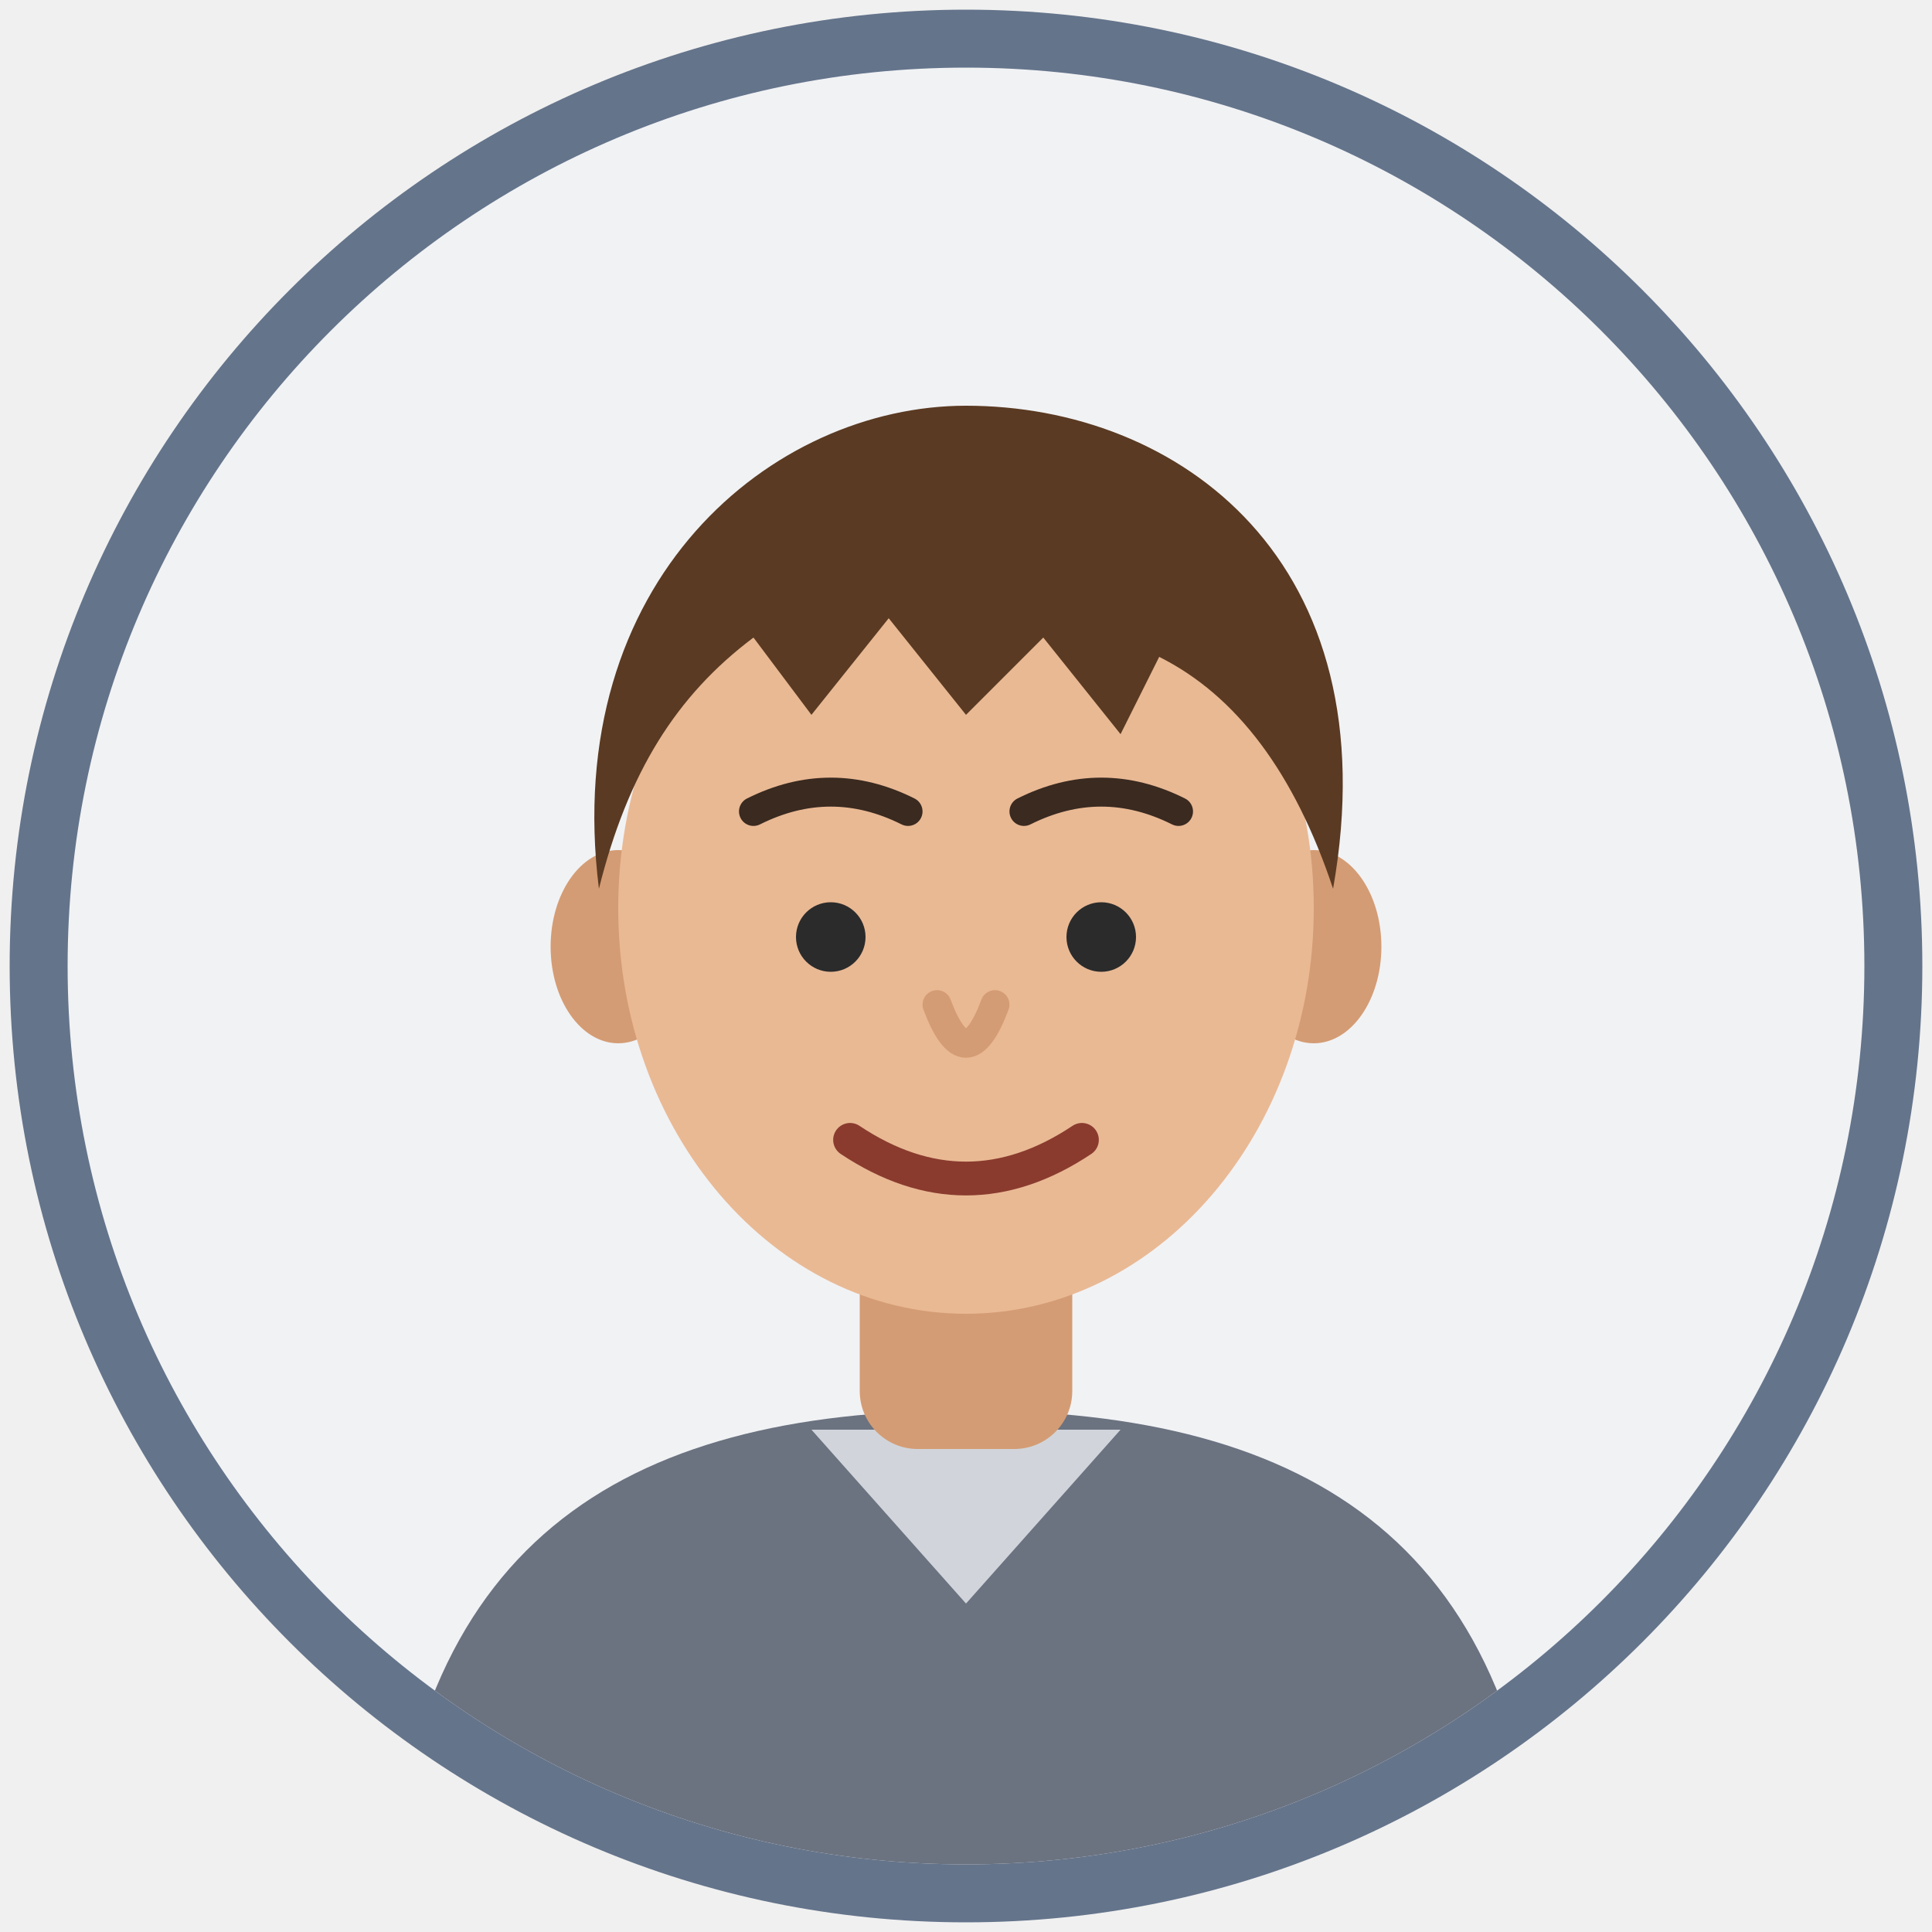
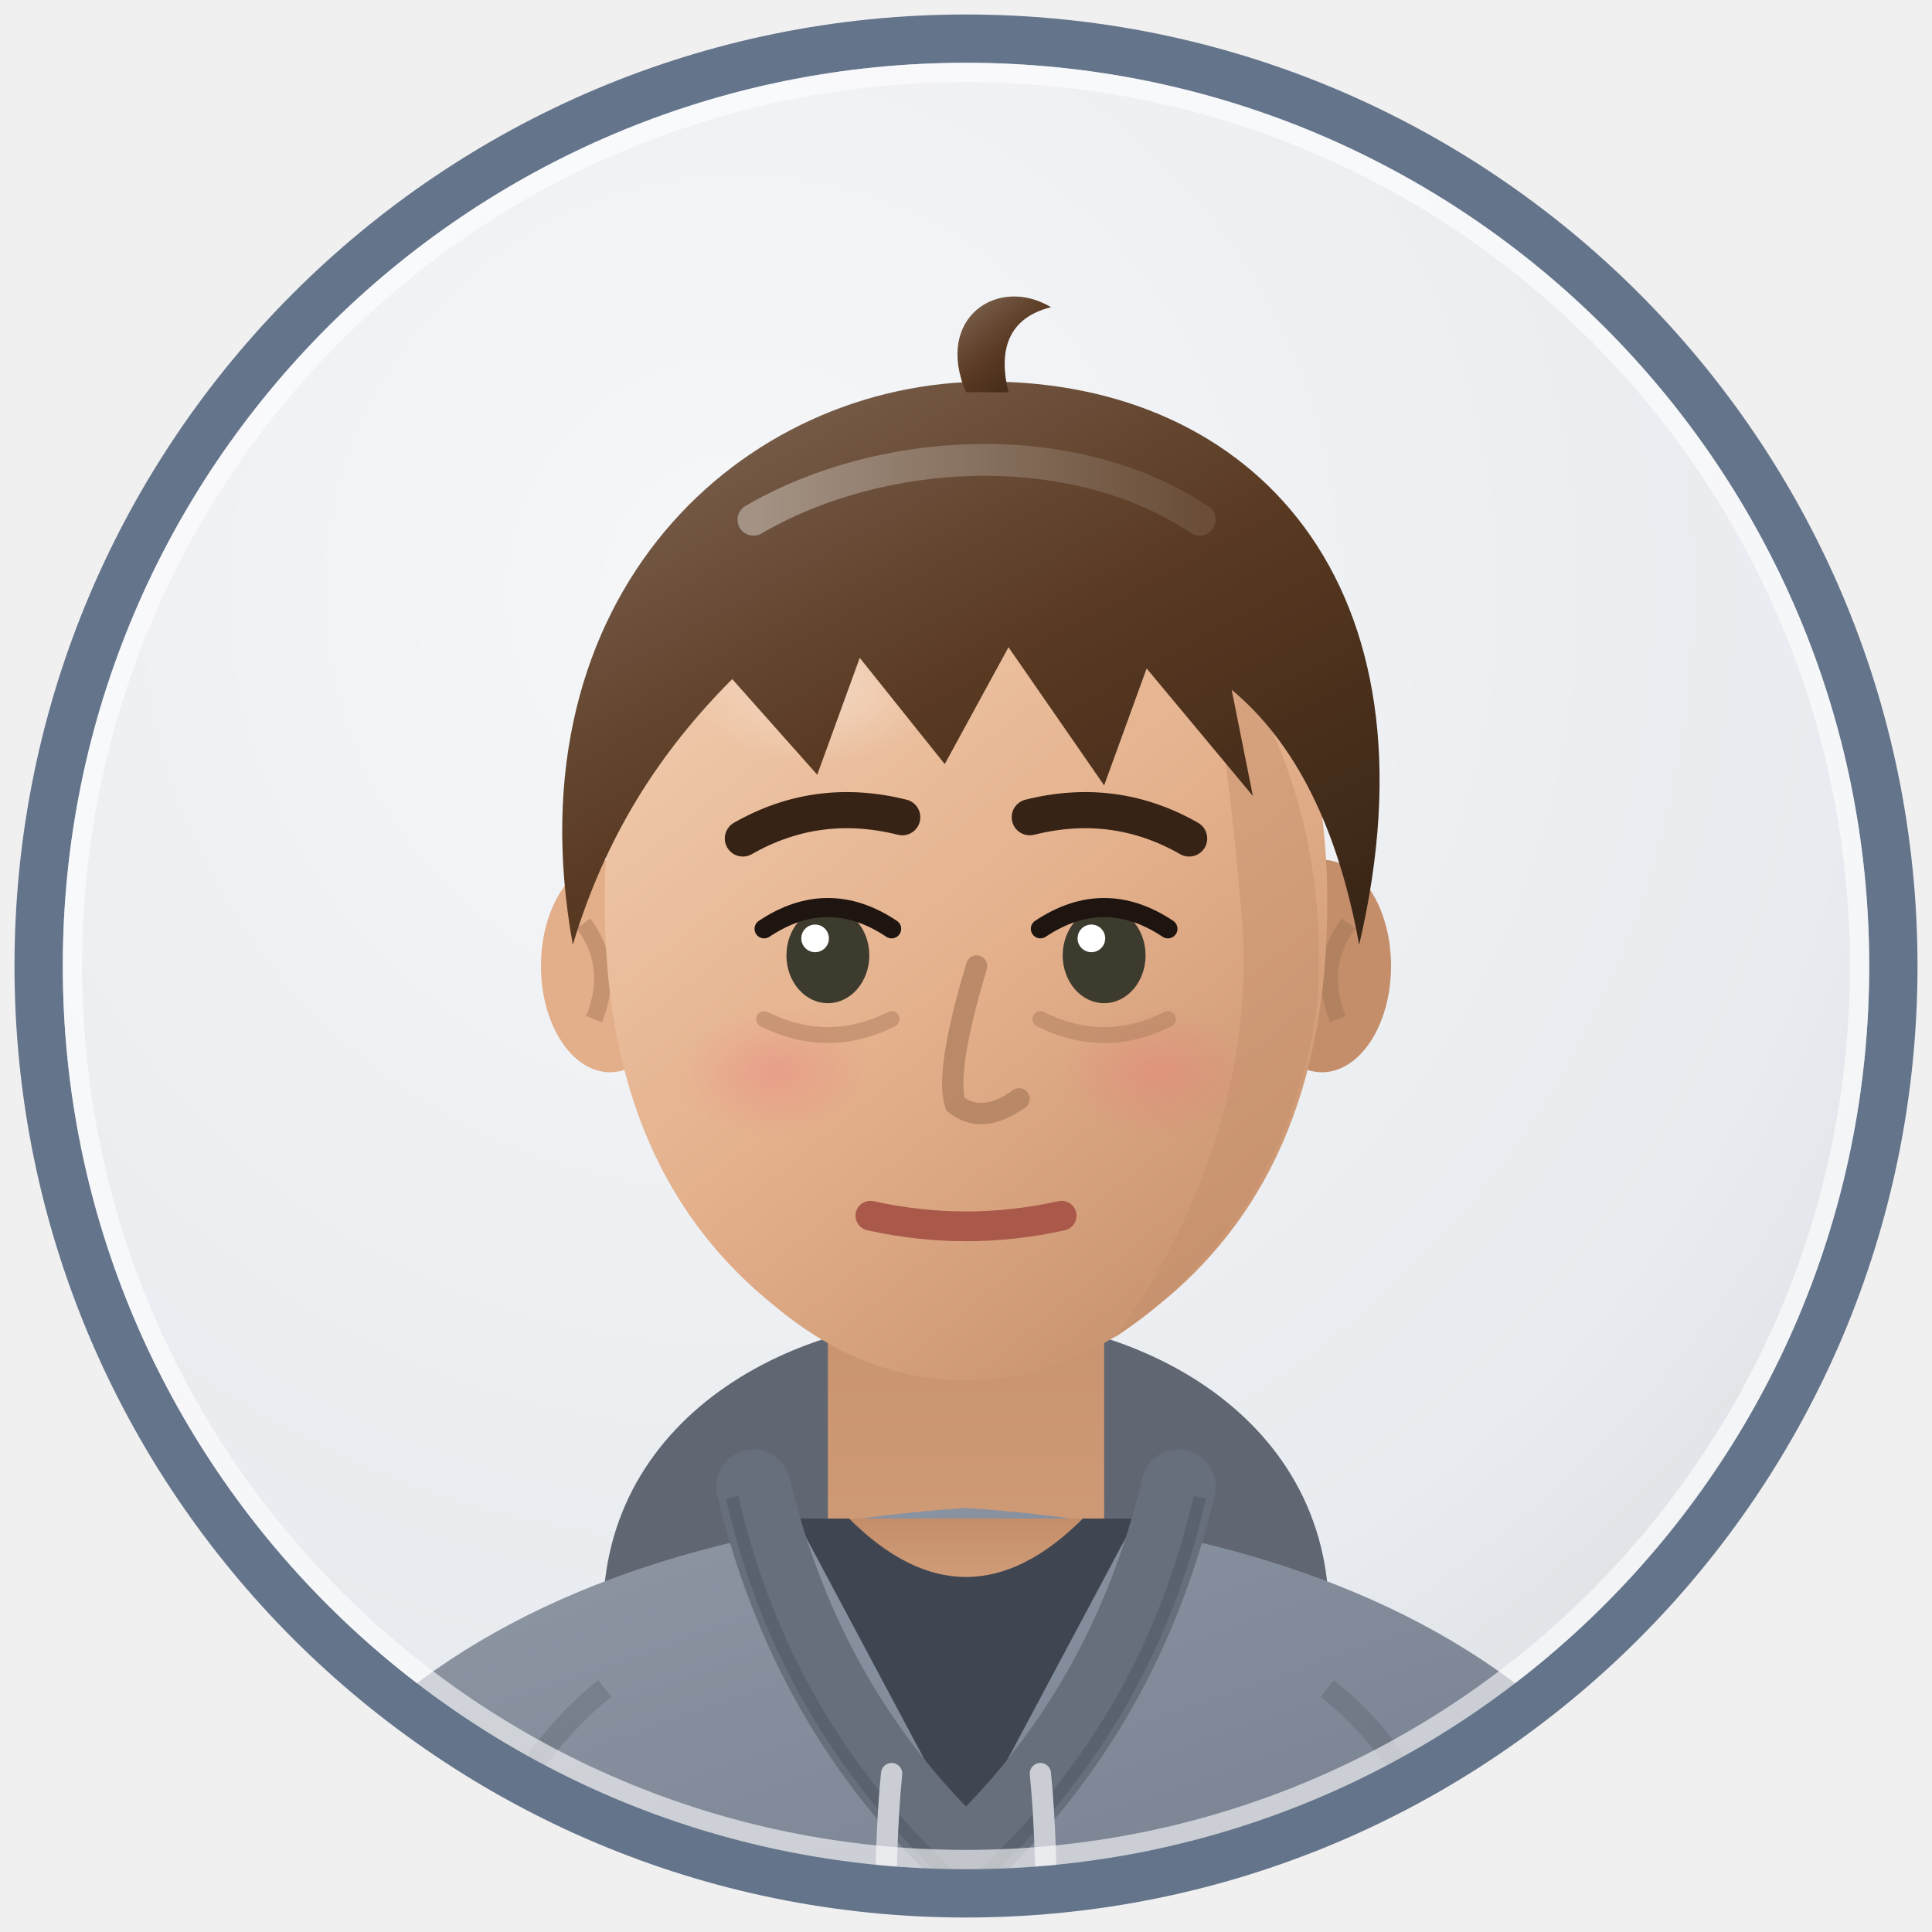
- <svg xmlns="http://www.w3.org/2000/svg" viewBox="0 0 200 200" role="img">
-   <circle cx="100" cy="100" r="96" fill="#F1F2F4" stroke="#64748B" stroke-width="6" />
-   <clipPath id="c">
-     <circle cx="100" cy="100" r="93" />
-   </clipPath>
-   <g clip-path="url(#c)">
-     <path d="M40 200 C42 160 64 146 100 146 C136 146 158 160 160 200 Z" fill="#6B7280" />
-     <path d="M84 148 L100 166 L116 148 Z" fill="#D1D5DB" />
-     <rect x="89" y="124" width="22" height="26" rx="6" fill="#D49C74" />
-     <ellipse cx="64" cy="98" rx="7" ry="10" fill="#D49C74" />
-     <ellipse cx="136" cy="98" rx="7" ry="10" fill="#D49C74" />
-     <ellipse cx="100" cy="94" rx="36" ry="42" fill="#E9B994" />
-     <path d="M62 92 C58 60 80 42 100 42 C122 42 144 58 138 92 C134 80 128 72 120 68 L116 76 L108 66 L100 74 L92 64 L84 74 L78 66 C70 72 65 80 62 92 Z" fill="#5A3A22" />
-     <path d="M78 84 Q86 80 94 84 M106 84 Q114 80 122 84" stroke="#3A2A20" stroke-width="3" fill="none" stroke-linecap="round" />
-     <circle cx="86" cy="97" r="3.6" fill="#2B2B2B" />
-     <circle cx="114" cy="97" r="3.6" fill="#2B2B2B" />
-     <path d="M97 104 Q100 112 103 104" stroke="#D49C74" stroke-width="3" fill="none" stroke-linecap="round" />
-     <path d="M88 118 Q100 126 112 118" stroke="#8A3B2E" stroke-width="3.5" fill="none" stroke-linecap="round" />
+ <svg xmlns="http://www.w3.org/2000/svg" viewBox="0 0 200 200" class="portrait" role="img">
+   <defs>
+     <linearGradient id="chris-skin" x1="0.2" y1="0" x2="0.85" y2="1">
+       <stop offset="0" stop-color="#F3CFB2" />
+       <stop offset="0.55" stop-color="#E3AF8A" />
+       <stop offset="1" stop-color="#C48E6A" />
+     </linearGradient>
+     <linearGradient id="chris-neck" x1="0" y1="0" x2="0" y2="1">
+       <stop offset="0" stop-color="#C48E6A" />
+       <stop offset="1" stop-color="#D09B77" />
+     </linearGradient>
+     <linearGradient id="chris-hair" x1="0.1" y1="0" x2="0.9" y2="1">
+       <stop offset="0" stop-color="#7E6553" />
+       <stop offset="0.5" stop-color="#5A3A22" />
+       <stop offset="1" stop-color="#3A2616" />
+     </linearGradient>
+     <linearGradient id="chris-hairmass" gradientUnits="userSpaceOnUse" x1="70" y1="30" x2="130" y2="110">
+       <stop offset="0" stop-color="#7B614E" />
+       <stop offset="1" stop-color="#3F2918" />
+     </linearGradient>
+     <linearGradient id="chris-hairhi" x1="0" y1="0" x2="1" y2="0">
+       <stop offset="0" stop-color="#A49385" />
+       <stop offset="1" stop-color="#6A4E38" />
+     </linearGradient>
+     <linearGradient id="chris-cloth" x1="0.1" y1="0" x2="0.9" y2="1">
+       <stop offset="0" stop-color="#9098A5" />
+       <stop offset="0.6" stop-color="#7B8494" />
+       <stop offset="1" stop-color="#5C636F" />
+     </linearGradient>
+     <radialGradient id="chris-cheek" cx="0.5" cy="0.5" r="0.5">
+       <stop offset="0" stop-color="#F0707A" stop-opacity="0.3" />
+       <stop offset="1" stop-color="#F0707A" stop-opacity="0" />
+     </radialGradient>
+     <radialGradient id="chris-shine" cx="0.5" cy="0.5" r="0.5">
+       <stop offset="0" stop-color="#FFFFFF" stop-opacity="0.35" />
+       <stop offset="1" stop-color="#FFFFFF" stop-opacity="0" />
+     </radialGradient>
+     <radialGradient id="chris-bg" cx="0.38" cy="0.3" r="0.85">
+       <stop offset="0" stop-color="#F6F7F9" />
+       <stop offset="0.7" stop-color="#E8EBEF" />
+       <stop offset="1" stop-color="#D8DBDE" />
+     </radialGradient>
+     <radialGradient id="chris-shadow" cx="0.5" cy="0.5" r="0.5">
+       <stop offset="0" stop-color="#0F172A" stop-opacity="0.22" />
+       <stop offset="1" stop-color="#0F172A" stop-opacity="0" />
+     </radialGradient>
+     <clipPath id="chris-clip">
+       <circle cx="100" cy="100" r="94" />
+     </clipPath>
+   </defs>
+   <circle cx="100" cy="100" r="97" fill="url(#chris-bg)" />
+   <g clip-path="url(#chris-clip)">
+     <ellipse cx="100" cy="204" rx="90" ry="26" fill="url(#chris-shadow)" />
+     <g class="p-bust">
+       <g transform="translate(100 100) scale(1.1) translate(-100 -96)">
+         <g transform="translate(0 4)" />
+         <path d="M66 160 C64 140 82 129 100 129 C118 129 136 140 134 160 Z" fill="#606773" />
+         <path d="M87 112 L87 150 Q100 158 113 150 L113 112 Z" fill="url(#chris-neck)" />
+         <path d="M87 128 Q100 140 113 128 L113 120 L87 120 Z" fill="#A7795A" opacity=".35" />
+         <path d="M24 214 C26 170 56 150 100 147 C144 150 174 170 176 214 Z" fill="url(#chris-cloth)" />
+         <path d="M48 214 C50 186 56 172 66 164" stroke="#595F6B" stroke-width="2" fill="none" opacity=".35" />
+         <path d="M152 214 C150 186 144 172 134 164" stroke="#595F6B" stroke-width="2" fill="none" opacity=".35" />
+         <path d="M84 148 L100 178 L116 148 Z" fill="#3F4652" />
+         <path d="M89 148 Q100 159 111 148 Z" fill="url(#chris-neck)" />
+         <path d="M80 145 Q85 166 100 180 M120 145 Q115 166 100 180" stroke="#676F7C" stroke-width="7" fill="none" stroke-linecap="round" stroke-linejoin="round" />
+         <path d="M78 146 Q83 168 100 183 M122 146 Q117 168 100 183" stroke="#545A65" stroke-width="1.2" fill="none" opacity=".6" />
+         <path d="M93 172 C92 182 93 190 91 198" stroke="#CACED4" stroke-width="2" fill="none" stroke-linecap="round" />
+         <path d="M107 172 C108 182 107 190 109 198" stroke="#CACED4" stroke-width="2" fill="none" stroke-linecap="round" />
+         <rect x="89.5" y="197" width="3" height="5" rx="1" fill="#4A4F59" />
+         <rect x="107.5" y="197" width="3" height="5" rx="1" fill="#4A4F59" />
+         <g class="p-head">
+           <g transform="translate(0 4)">
+             <ellipse cx="66.5" cy="92" rx="6.5" ry="10" fill="#E3AF8A" />
+             <ellipse cx="133.5" cy="92" rx="6.5" ry="10" fill="#C48E6A" />
+             <path d="M64 88 Q67 92 65 97" stroke="#B0805F" stroke-width="1.6" fill="none" opacity=".6" />
+             <path d="M136 88 Q133 92 135 97" stroke="#A7795A" stroke-width="1.6" fill="none" opacity=".6" />
+             <path d="M100 46 C123 46 134 63 134 86 C134 104 128 116 118 124 C112 129 106 131 100 131 C94 131 88 129 82 124 C72 116 66 104 66 86 C66 63 77 46 100 46 Z" fill="url(#chris-skin)" />
+             <path d="M122 60 C132 70 134 86 133 96 C131 110 124 120 114 127 C122 116 127 102 126 88 C125 76 124 68 122 60 Z" fill="#C48E6A" opacity=".45" />
+             <ellipse cx="82" cy="102" rx="9" ry="6" fill="url(#chris-cheek)" />
+             <ellipse cx="118" cy="102" rx="9" ry="6" fill="url(#chris-cheek)" />
+             <ellipse cx="86" cy="66" rx="12" ry="7" fill="url(#chris-shine)" />
+             <path d="M63 90 C57 57 79 37 102 37 C127 37 145 56 137 90 C135 79 131 71 125 66 L127 76 L117 64 L113 75 L104 62 L98 73 L90 63 L86 74 L78 65 C71 72 66 80 63 90 Z" fill="url(#chris-hair)" />
+             <path d="M100 38 C97 31 103 27 108 30 C104 31 103 34 104 38 Z" fill="url(#chris-hair)" />
+             <path d="M80 50 C92 43 110 42 122 50" stroke="url(#chris-hairhi)" stroke-width="3" fill="none" stroke-linecap="round" />
+             <path d="M101 92 Q98 102 99 105 Q101.5 107 105 104.5" stroke="#AC7D5D" stroke-width="2" fill="none" stroke-linecap="round" opacity=".75" />
+             <ellipse cx="87" cy="91" rx="3.9" ry="4.5" fill="#3D3A2E" />
+             <circle cx="85.8" cy="89.4" r="1.3" fill="#FFFFFF" />
+             <path d="M81 88.5 Q87 84.5 93 88.5" stroke="#1E1410" stroke-width="1.8" fill="none" stroke-linecap="round" />
+             <ellipse cx="113" cy="91" rx="3.9" ry="4.5" fill="#3D3A2E" />
+             <circle cx="111.8" cy="89.4" r="1.3" fill="#FFFFFF" />
+             <path d="M107 88.5 Q113 84.5 119 88.5" stroke="#1E1410" stroke-width="1.8" fill="none" stroke-linecap="round" />
+             <path d="M81 97 Q87 100 93 97 M107 97 Q113 100 119 97" stroke="#B0805F" stroke-width="1.5" fill="none" opacity=".55" stroke-linecap="round" />
+             <g class="p-lids" opacity="0">
+               <ellipse cx="87" cy="90.5" rx="6.2" ry="6" fill="#E3AF8A" />
+               <ellipse cx="113" cy="90.5" rx="6.2" ry="6" fill="#E3AF8A" />
+               <path d="M81 92 Q87 95 93 92 M107 92 Q113 95 119 92" stroke="#1E1410" stroke-width="1.8" fill="none" stroke-linecap="round" />
+             </g>
+             <path d="M79 80 Q86 76 94 78" stroke="#362316" stroke-width="3.4" fill="none" stroke-linecap="round" />
+             <path d="M106 78 Q114 76 121 80" stroke="#362316" stroke-width="3.4" fill="none" stroke-linecap="round" />
+             <path d="M91 115.5 Q100 117.5 109 115.5" stroke-width="2.8" stroke="#A9584A" fill="none" stroke-linecap="round" />
+           </g>
+         </g>
+       </g>
+     </g>
  </g>
+   <circle cx="100" cy="100" r="96" fill="none" stroke="#64748B" stroke-width="5" />
+   <circle cx="100" cy="100" r="92.5" fill="none" stroke="#FFFFFF" stroke-width="2" opacity=".6" />
</svg>
